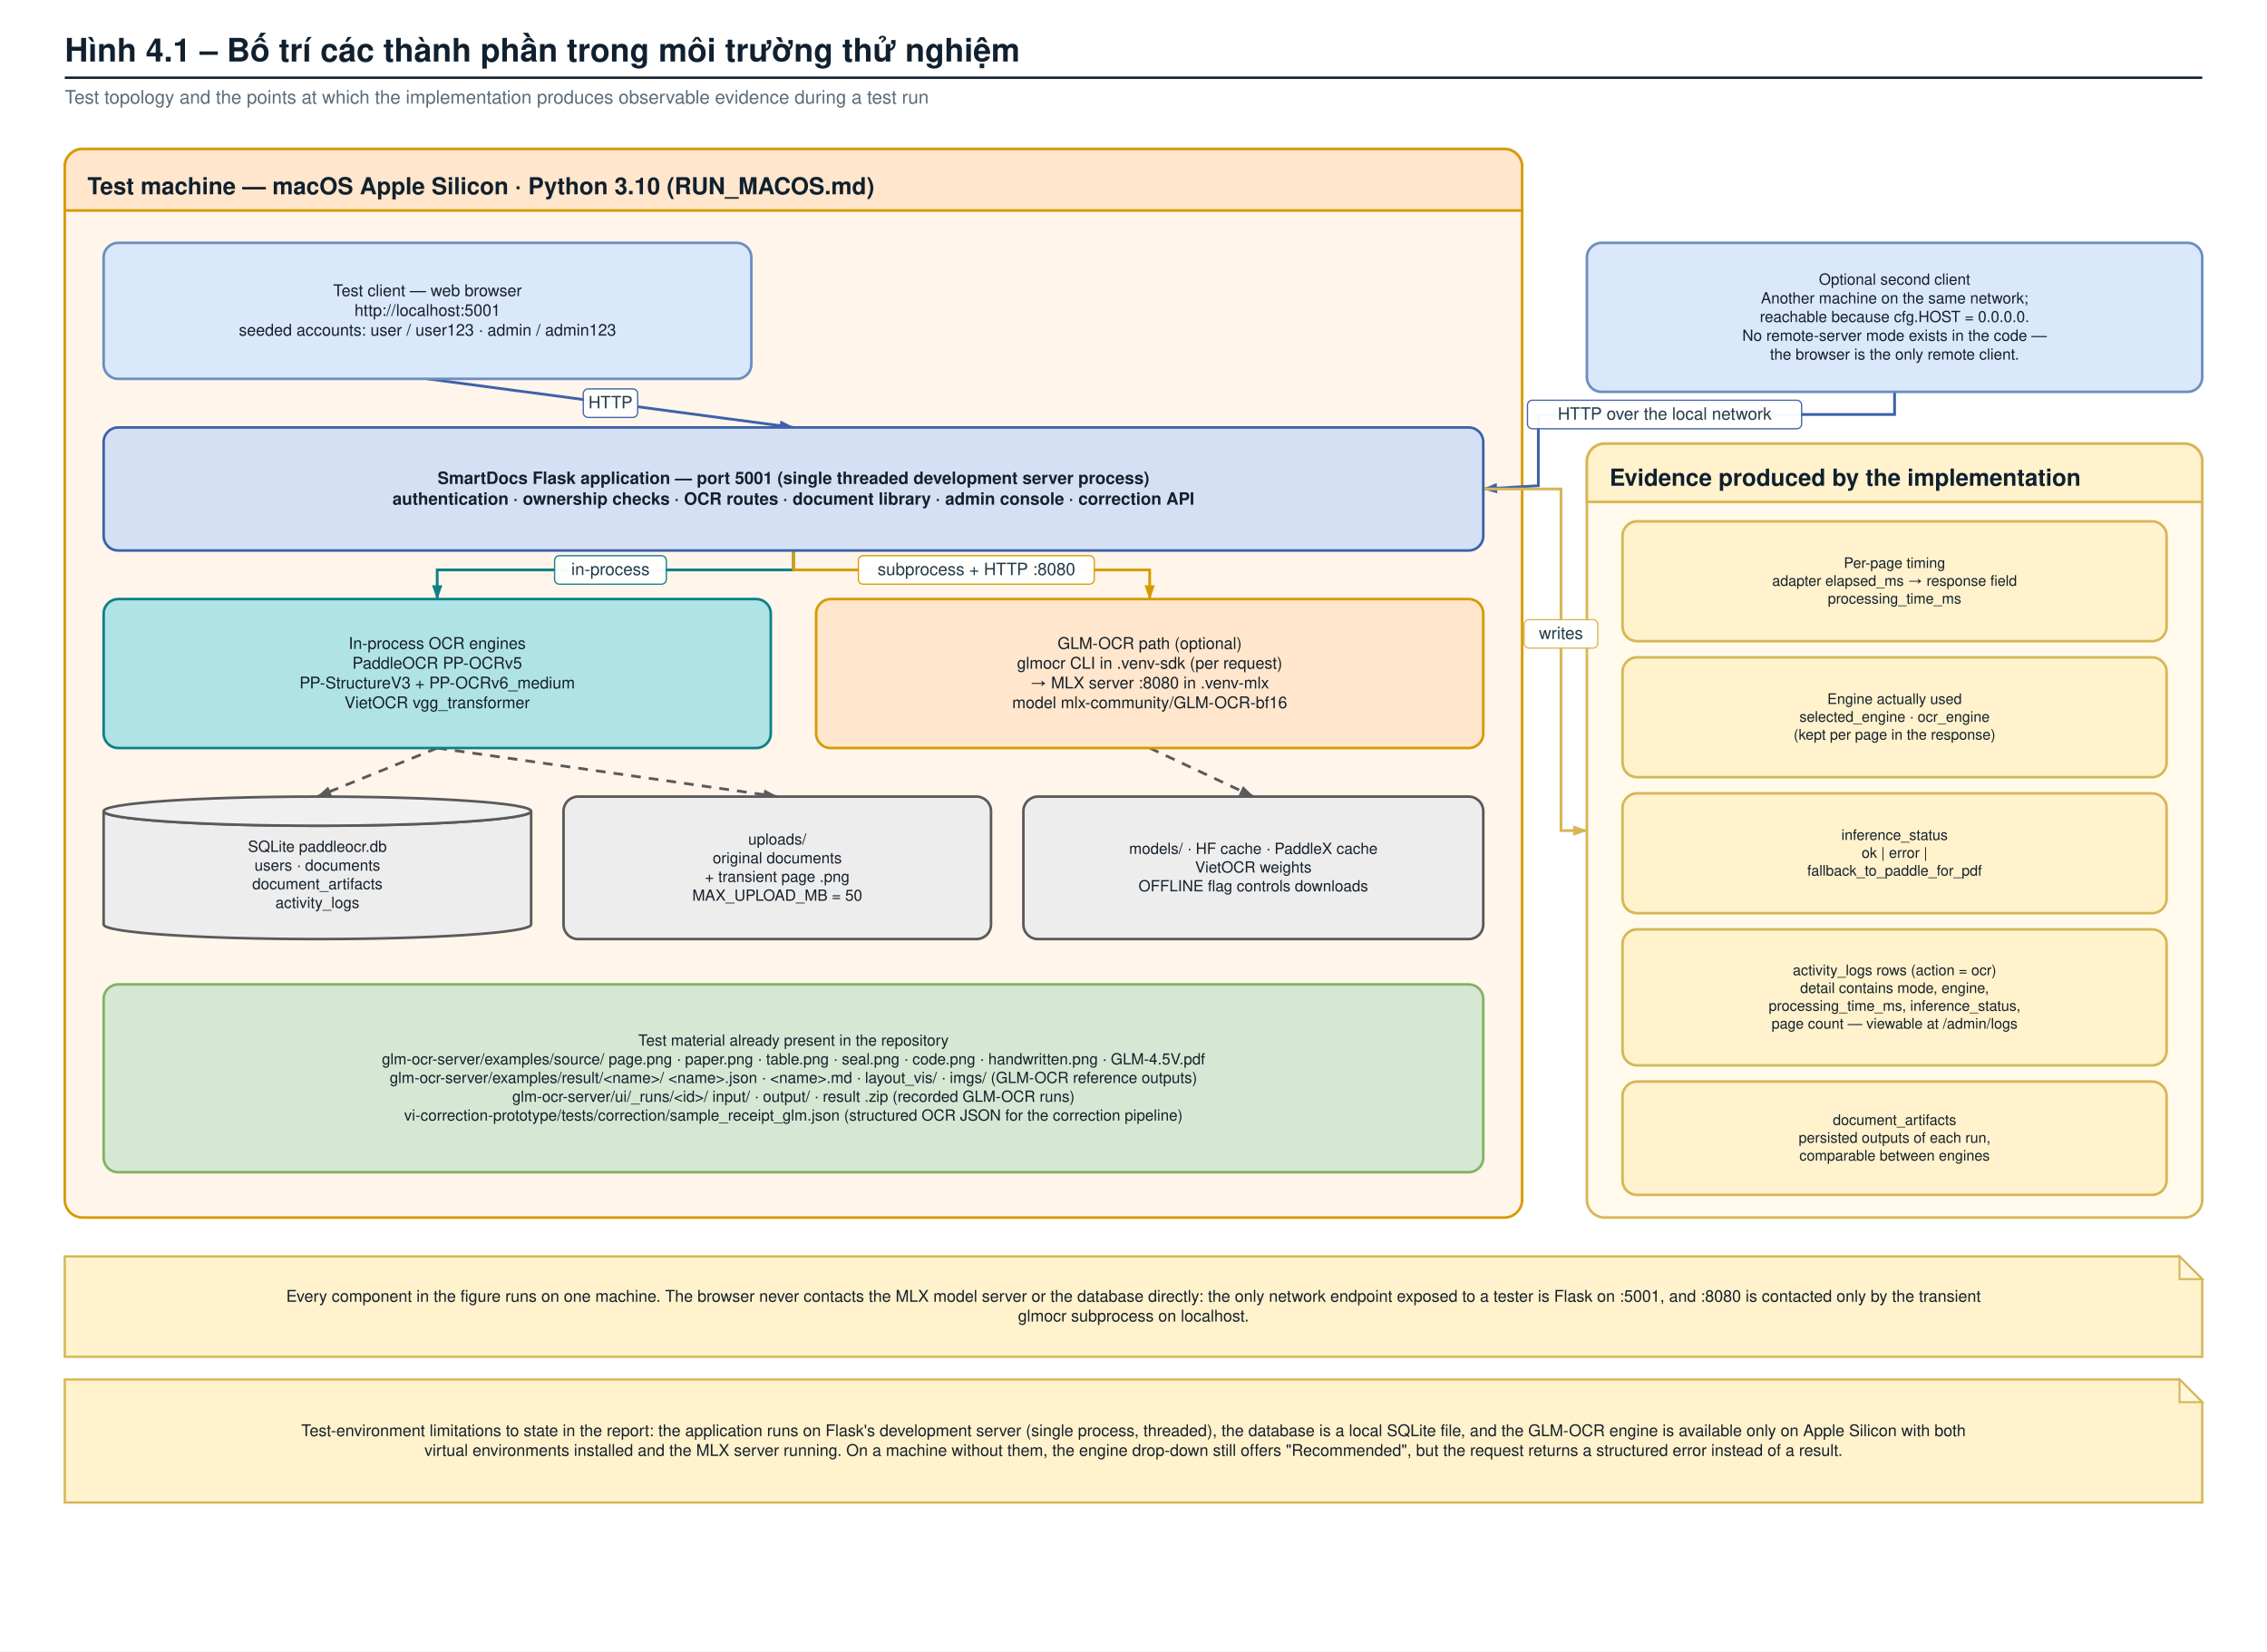
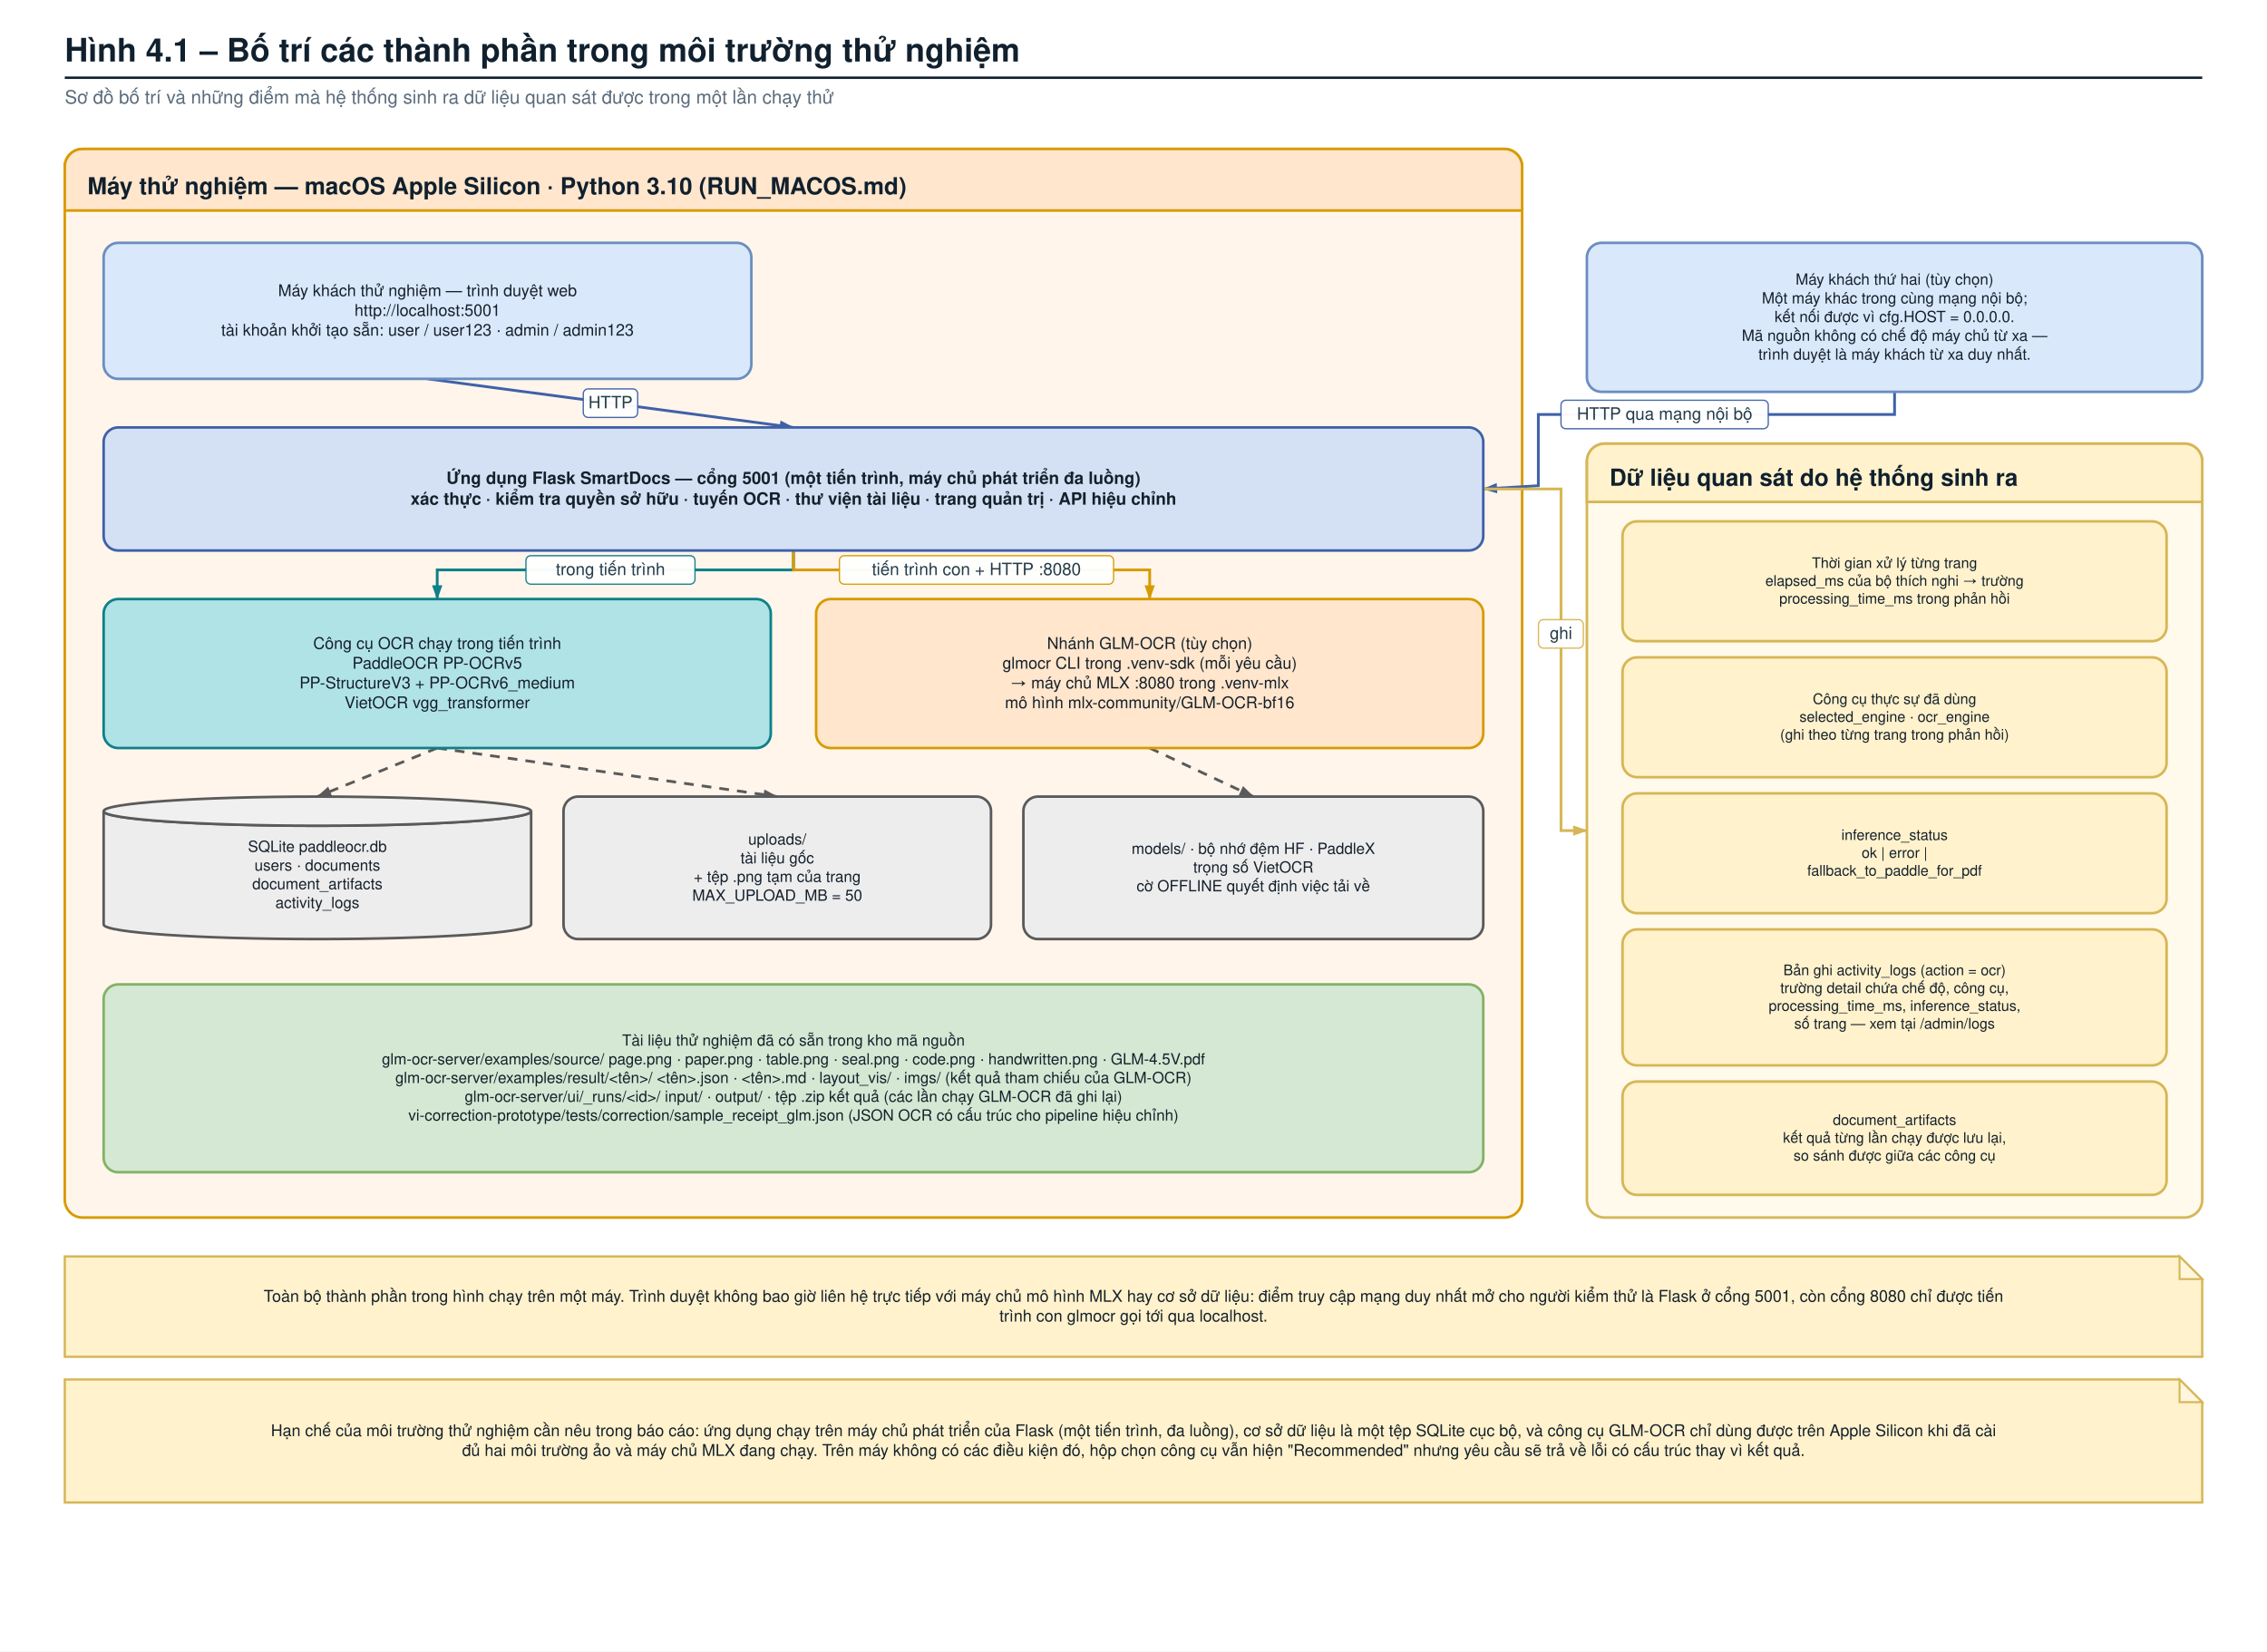
<svg xmlns="http://www.w3.org/2000/svg" width="1400" height="1020" viewBox="0 0 1400 1020" font-family="Helvetica, Arial, sans-serif">
  <defs>
    <marker id="arr_0E8088" markerWidth="11" markerHeight="11" refX="8.5" refY="3.2" orient="auto" markerUnits="userSpaceOnUse">
      <path d="M0,0 L9,3.2 L0,6.4 Z" fill="#0E8088" />
    </marker>
    <marker id="arr_3F61A8" markerWidth="11" markerHeight="11" refX="8.5" refY="3.2" orient="auto" markerUnits="userSpaceOnUse">
      <path d="M0,0 L9,3.2 L0,6.4 Z" fill="#3F61A8" />
    </marker>
    <marker id="arr_445" markerWidth="11" markerHeight="11" refX="8.5" refY="3.2" orient="auto" markerUnits="userSpaceOnUse">
      <path d="M0,0 L9,3.2 L0,6.4 Z" fill="#445" />
    </marker>
    <marker id="arr_5A5A5A" markerWidth="11" markerHeight="11" refX="8.5" refY="3.2" orient="auto" markerUnits="userSpaceOnUse">
      <path d="M0,0 L9,3.2 L0,6.4 Z" fill="#5A5A5A" />
    </marker>
    <marker id="arr_D6B656" markerWidth="11" markerHeight="11" refX="8.5" refY="3.2" orient="auto" markerUnits="userSpaceOnUse">
      <path d="M0,0 L9,3.2 L0,6.4 Z" fill="#D6B656" />
    </marker>
    <marker id="arr_D79B00" markerWidth="11" markerHeight="11" refX="8.5" refY="3.2" orient="auto" markerUnits="userSpaceOnUse">
      <path d="M0,0 L9,3.2 L0,6.4 Z" fill="#D79B00" />
    </marker>
  </defs>
  <rect x="0" y="0" width="1400" height="1020" fill="#FFFFFF" />
  <text x="40" y="38" font-size="20" font-weight="700" fill="#10202E">Hình 4.1 – Bố trí các thành phần trong môi trường thử nghiệm</text>
  <line x1="40" y1="48" x2="1360" y2="48" stroke="#10202E" stroke-width="1.5" />
-   <text x="40" y="64" font-size="11.5" fill="#5A6B7B">Test topology and the points at which the implementation produces observable evidence during a test run</text>
+   <text x="40" y="64" font-size="11.5" fill="#5A6B7B">Sơ đồ bố trí và những điểm mà hệ thống sinh ra dữ liệu quan sát được trong một lần chạy thử</text>
  <rect x="40" y="92" width="900" height="660" rx="11" fill="#FFF5EB" stroke="#D79B00" stroke-width="1.6" />
  <path d="M40.0,130.0 L40.0,103.0 A11,11 0 0 1 51.0,92.0 L929.0,92.0 A11,11 0 0 1 940.0,103.0 L940.0,130.0 Z" fill="#FFE6CC" stroke="#D79B00" stroke-width="1.6" />
-   <text x="54.0" y="120.0" font-size="14.5" font-weight="700" fill="#10202E">Test machine  —  macOS Apple Silicon · Python 3.10  (RUN_MACOS.md)</text>
+   <text x="54.0" y="120.0" font-size="14.5" font-weight="700" fill="#10202E">Máy thử nghiệm  —  macOS Apple Silicon · Python 3.10  (RUN_MACOS.md)</text>
  <rect x="980" y="274" width="380" height="478" rx="11" fill="#FFFAEB" stroke="#D6B656" stroke-width="1.6" />
  <path d="M980.0,310.0 L980.0,285.0 A11,11 0 0 1 991.0,274.0 L1349.0,274.0 A11,11 0 0 1 1360.0,285.0 L1360.0,310.0 Z" fill="#FFF2CC" stroke="#D6B656" stroke-width="1.6" />
-   <text x="994.0" y="300.0" font-size="14.5" font-weight="700" fill="#10202E">Evidence produced by the implementation</text>
+   <text x="994.0" y="300.0" font-size="14.5" font-weight="700" fill="#10202E">Dữ liệu quan sát do hệ thống sinh ra</text>
  <path d="M264.0,234.0 L490.0,264.0" fill="none" stroke="#3F61A8" stroke-width="1.7" marker-end="url(#arr_3F61A8)" />
  <rect x="360.2" y="240.2" width="33.6" height="17.6" rx="3" fill="#FFFFFF" stroke="#3F61A8" stroke-width="0.8" opacity="0.96" />
  <text x="377.0" y="252.2" font-size="10.5" fill="#243B4A" text-anchor="middle">HTTP</text>
  <path d="M1170.0,242.0 L1170.0,256.0 L950.0,256.0 L950.0,300.0 L916.0,302.0" fill="none" stroke="#3F61A8" stroke-width="1.7" marker-end="url(#arr_3F61A8)" />
-   <rect x="943.3" y="247.2" width="169.3" height="17.6" rx="3" fill="#FFFFFF" stroke="#3F61A8" stroke-width="0.8" opacity="0.96" />
-   <text x="1028.0" y="259.2" font-size="10.5" fill="#243B4A" text-anchor="middle">HTTP over the local network</text>
+   <rect x="964.0" y="247.2" width="128.0" height="17.6" rx="3" fill="#FFFFFF" stroke="#3F61A8" stroke-width="0.8" opacity="0.96" />
+   <text x="1028.0" y="259.2" font-size="10.5" fill="#243B4A" text-anchor="middle">HTTP qua mạng nội bộ</text>
  <path d="M490.0,340.0 L490.0,352.0 L270.0,352.0 L270.0,370.0" fill="none" stroke="#0E8088" stroke-width="1.7" marker-end="url(#arr_0E8088)" />
-   <rect x="342.5" y="343.2" width="69.0" height="17.6" rx="3" fill="#FFFFFF" stroke="#0E8088" stroke-width="0.8" opacity="0.96" />
-   <text x="377.0" y="355.2" font-size="10.5" fill="#243B4A" text-anchor="middle">in-process</text>
+   <rect x="324.8" y="343.2" width="104.4" height="17.6" rx="3" fill="#FFFFFF" stroke="#0E8088" stroke-width="0.8" opacity="0.96" />
+   <text x="377.0" y="355.2" font-size="10.5" fill="#243B4A" text-anchor="middle">trong tiến trình</text>
  <path d="M490.0,340.0 L490.0,352.0 L710.0,352.0 L710.0,370.0" fill="none" stroke="#D79B00" stroke-width="1.7" marker-end="url(#arr_D79B00)" />
-   <rect x="530.1" y="343.2" width="145.7" height="17.6" rx="3" fill="#FFFFFF" stroke="#D79B00" stroke-width="0.8" opacity="0.96" />
-   <text x="603.0" y="355.2" font-size="10.5" fill="#243B4A" text-anchor="middle">subprocess + HTTP :8080</text>
+   <rect x="518.4" y="343.2" width="169.3" height="17.6" rx="3" fill="#FFFFFF" stroke="#D79B00" stroke-width="0.8" opacity="0.96" />
+   <text x="603.0" y="355.2" font-size="10.5" fill="#243B4A" text-anchor="middle">tiến trình con + HTTP :8080</text>
  <path d="M270.0,462.0 L196.0,492.0" fill="none" stroke="#5A5A5A" stroke-width="1.7" stroke-dasharray="6 5" marker-end="url(#arr_5A5A5A)" />
  <path d="M270.0,462.0 L480.0,492.0" fill="none" stroke="#5A5A5A" stroke-width="1.7" stroke-dasharray="6 5" marker-end="url(#arr_5A5A5A)" />
  <path d="M710.0,462.0 L774.0,492.0" fill="none" stroke="#5A5A5A" stroke-width="1.7" stroke-dasharray="6 5" marker-end="url(#arr_5A5A5A)" />
  <path d="M916.0,302.0 L964.0,302.0 L964.0,513.0 L980.0,513.0" fill="none" stroke="#D6B656" stroke-width="1.7" marker-end="url(#arr_D6B656)" />
-   <rect x="941.3" y="382.7" width="45.4" height="17.6" rx="3" fill="#FFFFFF" stroke="#D6B656" stroke-width="0.8" opacity="0.96" />
-   <text x="964.0" y="394.7" font-size="10.5" fill="#243B4A" text-anchor="middle">writes</text>
+   <rect x="950.1" y="382.7" width="27.7" height="17.6" rx="3" fill="#FFFFFF" stroke="#D6B656" stroke-width="0.8" opacity="0.96" />
+   <text x="964.0" y="394.7" font-size="10.5" fill="#243B4A" text-anchor="middle">ghi</text>
  <rect x="64.0" y="150.0" width="400.0" height="84.0" rx="9" fill="#DAE8FC" stroke="#6C8EBF" stroke-width="1.6" />
-   <text x="264.0" y="182.9" font-size="10.0" font-weight="400" fill="#15202B" text-anchor="middle">Test client — web browser</text>
+   <text x="264.0" y="182.9" font-size="10.0" font-weight="400" fill="#15202B" text-anchor="middle">Máy khách thử nghiệm — trình duyệt web</text>
  <text x="264.0" y="195.1" font-size="10.0" font-weight="400" fill="#15202B" text-anchor="middle">http://localhost:5001</text>
-   <text x="264.0" y="207.3" font-size="10.0" font-weight="400" fill="#15202B" text-anchor="middle">seeded accounts: user / user123 · admin / admin123</text>
+   <text x="264.0" y="207.3" font-size="10.0" font-weight="400" fill="#15202B" text-anchor="middle">tài khoản khởi tạo sẵn: user / user123 · admin / admin123</text>
  <rect x="64.0" y="264.0" width="852.0" height="76.0" rx="9" fill="#D4E1F5" stroke="#3F61A8" stroke-width="1.6" />
-   <text x="490.0" y="298.9" font-size="10.5" font-weight="700" fill="#15202B" text-anchor="middle">SmartDocs Flask application  —  port 5001  (single threaded development server process)</text>
-   <text x="490.0" y="311.7" font-size="10.5" font-weight="700" fill="#15202B" text-anchor="middle">authentication · ownership checks · OCR routes · document library · admin console · correction API</text>
+   <text x="490.0" y="298.9" font-size="10.5" font-weight="700" fill="#15202B" text-anchor="middle">Ứng dụng Flask SmartDocs  —  cổng 5001  (một tiến trình, máy chủ phát triển đa luồng)</text>
+   <text x="490.0" y="311.7" font-size="10.5" font-weight="700" fill="#15202B" text-anchor="middle">xác thực · kiểm tra quyền sở hữu · tuyến OCR · thư viện tài liệu · trang quản trị · API hiệu chỉnh</text>
  <rect x="64.0" y="370.0" width="412.0" height="92.0" rx="9" fill="#B0E3E6" stroke="#0E8088" stroke-width="1.6" />
-   <text x="270.0" y="400.8" font-size="10.0" font-weight="400" fill="#15202B" text-anchor="middle">In-process OCR engines</text>
+   <text x="270.0" y="400.8" font-size="10.0" font-weight="400" fill="#15202B" text-anchor="middle">Công cụ OCR chạy trong tiến trình</text>
  <text x="270.0" y="413.0" font-size="10.0" font-weight="400" fill="#15202B" text-anchor="middle">PaddleOCR PP-OCRv5</text>
  <text x="270.0" y="425.2" font-size="10.0" font-weight="400" fill="#15202B" text-anchor="middle">PP-StructureV3 + PP-OCRv6_medium</text>
  <text x="270.0" y="437.4" font-size="10.0" font-weight="400" fill="#15202B" text-anchor="middle">VietOCR vgg_transformer</text>
  <rect x="504.0" y="370.0" width="412.0" height="92.0" rx="9" fill="#FFE6CC" stroke="#D79B00" stroke-width="1.6" />
-   <text x="710.0" y="400.8" font-size="10.0" font-weight="400" fill="#15202B" text-anchor="middle">GLM-OCR path (optional)</text>
-   <text x="710.0" y="413.0" font-size="10.0" font-weight="400" fill="#15202B" text-anchor="middle">glmocr CLI in .venv-sdk (per request)</text>
-   <text x="710.0" y="425.2" font-size="10.0" font-weight="400" fill="#15202B" text-anchor="middle">→ MLX server :8080 in .venv-mlx</text>
-   <text x="710.0" y="437.4" font-size="10.0" font-weight="400" fill="#15202B" text-anchor="middle">model mlx-community/GLM-OCR-bf16</text>
+   <text x="710.0" y="400.8" font-size="10.0" font-weight="400" fill="#15202B" text-anchor="middle">Nhánh GLM-OCR (tùy chọn)</text>
+   <text x="710.0" y="413.0" font-size="10.0" font-weight="400" fill="#15202B" text-anchor="middle">glmocr CLI trong .venv-sdk (mỗi yêu cầu)</text>
+   <text x="710.0" y="425.2" font-size="10.0" font-weight="400" fill="#15202B" text-anchor="middle">→ máy chủ MLX :8080 trong .venv-mlx</text>
+   <text x="710.0" y="437.4" font-size="10.0" font-weight="400" fill="#15202B" text-anchor="middle">mô hình mlx-community/GLM-OCR-bf16</text>
  <path d="M64.0,501.0 a132.0,9.0 0 0 0 264.0,0 v70.0 a132.0,9.0 0 0 1 -264.0,0 z" fill="#EDEDED" stroke="#5A5A5A" stroke-width="1.6" />
  <ellipse cx="196.0" cy="501.0" rx="132.0" ry="9.0" fill="#F0F0F0" stroke="#5A5A5A" stroke-width="1.6" />
  <text x="196.0" y="526.1" font-size="9.5" font-weight="400" fill="#15202B" text-anchor="middle">SQLite  paddleocr.db</text>
  <text x="196.0" y="537.7" font-size="9.5" font-weight="400" fill="#15202B" text-anchor="middle">users · documents</text>
  <text x="196.0" y="549.2" font-size="9.5" font-weight="400" fill="#15202B" text-anchor="middle">document_artifacts</text>
  <text x="196.0" y="560.8" font-size="9.5" font-weight="400" fill="#15202B" text-anchor="middle">activity_logs</text>
  <rect x="348.0" y="492.0" width="264.0" height="88.0" rx="9" fill="#EDEDED" stroke="#5A5A5A" stroke-width="1.6" />
  <text x="480.0" y="521.6" font-size="9.5" font-weight="400" fill="#15202B" text-anchor="middle">uploads/</text>
-   <text x="480.0" y="533.2" font-size="9.5" font-weight="400" fill="#15202B" text-anchor="middle">original documents</text>
-   <text x="480.0" y="544.7" font-size="9.5" font-weight="400" fill="#15202B" text-anchor="middle">+ transient page .png</text>
+   <text x="480.0" y="533.2" font-size="9.5" font-weight="400" fill="#15202B" text-anchor="middle">tài liệu gốc</text>
+   <text x="480.0" y="544.7" font-size="9.5" font-weight="400" fill="#15202B" text-anchor="middle">+ tệp .png tạm của trang</text>
  <text x="480.0" y="556.3" font-size="9.5" font-weight="400" fill="#15202B" text-anchor="middle">MAX_UPLOAD_MB = 50</text>
  <rect x="632.0" y="492.0" width="284.0" height="88.0" rx="9" fill="#EDEDED" stroke="#5A5A5A" stroke-width="1.6" />
-   <text x="774.0" y="527.4" font-size="9.5" font-weight="400" fill="#15202B" text-anchor="middle">models/ · HF cache · PaddleX cache</text>
-   <text x="774.0" y="538.9" font-size="9.5" font-weight="400" fill="#15202B" text-anchor="middle">VietOCR weights</text>
-   <text x="774.0" y="550.5" font-size="9.5" font-weight="400" fill="#15202B" text-anchor="middle">OFFLINE flag controls downloads</text>
+   <text x="774.0" y="527.4" font-size="9.5" font-weight="400" fill="#15202B" text-anchor="middle">models/ · bộ nhớ đệm HF · PaddleX</text>
+   <text x="774.0" y="538.9" font-size="9.5" font-weight="400" fill="#15202B" text-anchor="middle">trọng số VietOCR</text>
+   <text x="774.0" y="550.5" font-size="9.5" font-weight="400" fill="#15202B" text-anchor="middle">cờ OFFLINE quyết định việc tải về</text>
  <rect x="64.0" y="608.0" width="852.0" height="116.0" rx="9" fill="#D5E8D4" stroke="#82B366" stroke-width="1.6" />
-   <text x="490.0" y="645.8" font-size="9.5" font-weight="400" fill="#15202B" text-anchor="middle">Test material already present in the repository</text>
+   <text x="490.0" y="645.8" font-size="9.5" font-weight="400" fill="#15202B" text-anchor="middle">Tài liệu thử nghiệm đã có sẵn trong kho mã nguồn</text>
  <text x="490.0" y="657.4" font-size="9.5" font-weight="400" fill="#15202B" text-anchor="middle">glm-ocr-server/examples/source/     page.png · paper.png · table.png · seal.png · code.png · handwritten.png · GLM-4.5V.pdf</text>
-   <text x="490.0" y="668.9" font-size="9.5" font-weight="400" fill="#15202B" text-anchor="middle">glm-ocr-server/examples/result/&lt;name&gt;/     &lt;name&gt;.json · &lt;name&gt;.md · layout_vis/ · imgs/   (GLM-OCR reference outputs)</text>
-   <text x="490.0" y="680.5" font-size="9.5" font-weight="400" fill="#15202B" text-anchor="middle">glm-ocr-server/ui/_runs/&lt;id&gt;/     input/ · output/ · result .zip   (recorded GLM-OCR runs)</text>
-   <text x="490.0" y="692.1" font-size="9.5" font-weight="400" fill="#15202B" text-anchor="middle">vi-correction-prototype/tests/correction/sample_receipt_glm.json   (structured OCR JSON for the correction pipeline)</text>
+   <text x="490.0" y="668.9" font-size="9.5" font-weight="400" fill="#15202B" text-anchor="middle">glm-ocr-server/examples/result/&lt;tên&gt;/     &lt;tên&gt;.json · &lt;tên&gt;.md · layout_vis/ · imgs/   (kết quả tham chiếu của GLM-OCR)</text>
+   <text x="490.0" y="680.5" font-size="9.5" font-weight="400" fill="#15202B" text-anchor="middle">glm-ocr-server/ui/_runs/&lt;id&gt;/     input/ · output/ · tệp .zip kết quả   (các lần chạy GLM-OCR đã ghi lại)</text>
+   <text x="490.0" y="692.1" font-size="9.5" font-weight="400" fill="#15202B" text-anchor="middle">vi-correction-prototype/tests/correction/sample_receipt_glm.json   (JSON OCR có cấu trúc cho pipeline hiệu chỉnh)</text>
  <rect x="980.0" y="150.0" width="380.0" height="92.0" rx="9" fill="#DAE8FC" stroke="#6C8EBF" stroke-width="1.6" />
-   <text x="1170.0" y="175.8" font-size="9.5" font-weight="400" fill="#15202B" text-anchor="middle">Optional second client</text>
-   <text x="1170.0" y="187.4" font-size="9.5" font-weight="400" fill="#15202B" text-anchor="middle">Another machine on the same network;</text>
-   <text x="1170.0" y="198.9" font-size="9.5" font-weight="400" fill="#15202B" text-anchor="middle">reachable because cfg.HOST = 0.0.0.0.</text>
-   <text x="1170.0" y="210.5" font-size="9.5" font-weight="400" fill="#15202B" text-anchor="middle">No remote-server mode exists in the code —</text>
-   <text x="1170.0" y="222.1" font-size="9.5" font-weight="400" fill="#15202B" text-anchor="middle">the browser is the only remote client.</text>
+   <text x="1170.0" y="175.8" font-size="9.5" font-weight="400" fill="#15202B" text-anchor="middle">Máy khách thứ hai (tùy chọn)</text>
+   <text x="1170.0" y="187.4" font-size="9.5" font-weight="400" fill="#15202B" text-anchor="middle">Một máy khác trong cùng mạng nội bộ;</text>
+   <text x="1170.0" y="198.9" font-size="9.5" font-weight="400" fill="#15202B" text-anchor="middle">kết nối được vì cfg.HOST = 0.0.0.0.</text>
+   <text x="1170.0" y="210.5" font-size="9.5" font-weight="400" fill="#15202B" text-anchor="middle">Mã nguồn không có chế độ máy chủ từ xa —</text>
+   <text x="1170.0" y="222.1" font-size="9.5" font-weight="400" fill="#15202B" text-anchor="middle">trình duyệt là máy khách từ xa duy nhất.</text>
  <rect x="1002.0" y="322.0" width="336.0" height="74.0" rx="9" fill="#FFF2CC" stroke="#D6B656" stroke-width="1.6" />
-   <text x="1170.0" y="350.8" font-size="9.0" font-weight="400" fill="#15202B" text-anchor="middle">Per-page timing</text>
-   <text x="1170.0" y="361.8" font-size="9.0" font-weight="400" fill="#15202B" text-anchor="middle">adapter elapsed_ms → response field</text>
-   <text x="1170.0" y="372.8" font-size="9.0" font-weight="400" fill="#15202B" text-anchor="middle">processing_time_ms</text>
+   <text x="1170.0" y="350.8" font-size="9.0" font-weight="400" fill="#15202B" text-anchor="middle">Thời gian xử lý từng trang</text>
+   <text x="1170.0" y="361.8" font-size="9.0" font-weight="400" fill="#15202B" text-anchor="middle">elapsed_ms của bộ thích nghi → trường</text>
+   <text x="1170.0" y="372.8" font-size="9.0" font-weight="400" fill="#15202B" text-anchor="middle">processing_time_ms trong phản hồi</text>
  <rect x="1002.0" y="406.0" width="336.0" height="74.0" rx="9" fill="#FFF2CC" stroke="#D6B656" stroke-width="1.6" />
-   <text x="1170.0" y="434.8" font-size="9.0" font-weight="400" fill="#15202B" text-anchor="middle">Engine actually used</text>
+   <text x="1170.0" y="434.8" font-size="9.0" font-weight="400" fill="#15202B" text-anchor="middle">Công cụ thực sự đã dùng</text>
  <text x="1170.0" y="445.8" font-size="9.0" font-weight="400" fill="#15202B" text-anchor="middle">selected_engine · ocr_engine</text>
-   <text x="1170.0" y="456.8" font-size="9.0" font-weight="400" fill="#15202B" text-anchor="middle">(kept per page in the response)</text>
+   <text x="1170.0" y="456.8" font-size="9.0" font-weight="400" fill="#15202B" text-anchor="middle">(ghi theo từng trang trong phản hồi)</text>
  <rect x="1002.0" y="490.0" width="336.0" height="74.0" rx="9" fill="#FFF2CC" stroke="#D6B656" stroke-width="1.6" />
  <text x="1170.0" y="518.8" font-size="9.0" font-weight="400" fill="#15202B" text-anchor="middle">inference_status</text>
  <text x="1170.0" y="529.8" font-size="9.0" font-weight="400" fill="#15202B" text-anchor="middle">ok | error |</text>
  <text x="1170.0" y="540.8" font-size="9.0" font-weight="400" fill="#15202B" text-anchor="middle">fallback_to_paddle_for_pdf</text>
  <rect x="1002.0" y="574.0" width="336.0" height="84.0" rx="9" fill="#FFF2CC" stroke="#D6B656" stroke-width="1.6" />
-   <text x="1170.0" y="602.3" font-size="9.0" font-weight="400" fill="#15202B" text-anchor="middle">activity_logs rows (action = ocr)</text>
-   <text x="1170.0" y="613.3" font-size="9.0" font-weight="400" fill="#15202B" text-anchor="middle">detail contains mode, engine,</text>
+   <text x="1170.0" y="602.3" font-size="9.0" font-weight="400" fill="#15202B" text-anchor="middle">Bản ghi activity_logs (action = ocr)</text>
+   <text x="1170.0" y="613.3" font-size="9.0" font-weight="400" fill="#15202B" text-anchor="middle">trường detail chứa chế độ, công cụ,</text>
  <text x="1170.0" y="624.3" font-size="9.0" font-weight="400" fill="#15202B" text-anchor="middle">processing_time_ms, inference_status,</text>
-   <text x="1170.0" y="635.3" font-size="9.0" font-weight="400" fill="#15202B" text-anchor="middle">page count — viewable at /admin/logs</text>
+   <text x="1170.0" y="635.3" font-size="9.0" font-weight="400" fill="#15202B" text-anchor="middle">số trang — xem tại /admin/logs</text>
  <rect x="1002.0" y="668.0" width="336.0" height="70.0" rx="9" fill="#FFF2CC" stroke="#D6B656" stroke-width="1.6" />
  <text x="1170.0" y="694.8" font-size="9.0" font-weight="400" fill="#15202B" text-anchor="middle">document_artifacts</text>
-   <text x="1170.0" y="705.8" font-size="9.0" font-weight="400" fill="#15202B" text-anchor="middle">persisted outputs of each run,</text>
-   <text x="1170.0" y="716.8" font-size="9.0" font-weight="400" fill="#15202B" text-anchor="middle">comparable between engines</text>
+   <text x="1170.0" y="705.8" font-size="9.0" font-weight="400" fill="#15202B" text-anchor="middle">kết quả từng lần chạy được lưu lại,</text>
+   <text x="1170.0" y="716.8" font-size="9.0" font-weight="400" fill="#15202B" text-anchor="middle">so sánh được giữa các công cụ</text>
  <path d="M40.0,776.0 h1306.0 l14.0,14.0 v48.0 h-1320.0 z" fill="#FFF2CC" stroke="#D6B656" stroke-width="1.4" />
  <path d="M1346.0,776.0 l14.0,14.0 h-14.0 z" fill="#FFF6DD" stroke="#D6B656" stroke-width="1.2" />
-   <text x="700.0" y="804.0" font-size="10.0" font-weight="400" fill="#15202B" text-anchor="middle">Every component in the figure runs on one machine. The browser never contacts the MLX model server or the database directly: the only network endpoint exposed to a tester is Flask on :5001, and :8080 is contacted only by the transient</text>
-   <text x="700.0" y="816.2" font-size="10.0" font-weight="400" fill="#15202B" text-anchor="middle">glmocr subprocess on localhost.</text>
+   <text x="700.0" y="804.0" font-size="10.0" font-weight="400" fill="#15202B" text-anchor="middle">Toàn bộ thành phần trong hình chạy trên một máy. Trình duyệt không bao giờ liên hệ trực tiếp với máy chủ mô hình MLX hay cơ sở dữ liệu: điểm truy cập mạng duy nhất mở cho người kiểm thử là Flask ở cổng 5001, còn cổng 8080 chỉ được tiến</text>
+   <text x="700.0" y="816.2" font-size="10.0" font-weight="400" fill="#15202B" text-anchor="middle">trình con glmocr gọi tới qua localhost.</text>
  <path d="M40.0,852.0 h1306.0 l14.0,14.0 v62.0 h-1320.0 z" fill="#FFF2CC" stroke="#D6B656" stroke-width="1.4" />
  <path d="M1346.0,852.0 l14.0,14.0 h-14.0 z" fill="#FFF6DD" stroke="#D6B656" stroke-width="1.2" />
-   <text x="700.0" y="887.0" font-size="10.0" font-weight="400" fill="#15202B" text-anchor="middle">Test-environment limitations to state in the report: the application runs on Flask's development server (single process, threaded), the database is a local SQLite file, and the GLM-OCR engine is available only on Apple Silicon with both</text>
-   <text x="700.0" y="899.2" font-size="10.0" font-weight="400" fill="#15202B" text-anchor="middle">virtual environments installed and the MLX server running. On a machine without them, the engine drop-down still offers "Recommended", but the request returns a structured error instead of a result.</text>
+   <text x="700.0" y="887.0" font-size="10.0" font-weight="400" fill="#15202B" text-anchor="middle">Hạn chế của môi trường thử nghiệm cần nêu trong báo cáo: ứng dụng chạy trên máy chủ phát triển của Flask (một tiến trình, đa luồng), cơ sở dữ liệu là một tệp SQLite cục bộ, và công cụ GLM-OCR chỉ dùng được trên Apple Silicon khi đã cài</text>
+   <text x="700.0" y="899.2" font-size="10.0" font-weight="400" fill="#15202B" text-anchor="middle">đủ hai môi trường ảo và máy chủ MLX đang chạy. Trên máy không có các điều kiện đó, hộp chọn công cụ vẫn hiện "Recommended" nhưng yêu cầu sẽ trả về lỗi có cấu trúc thay vì kết quả.</text>
</svg>
